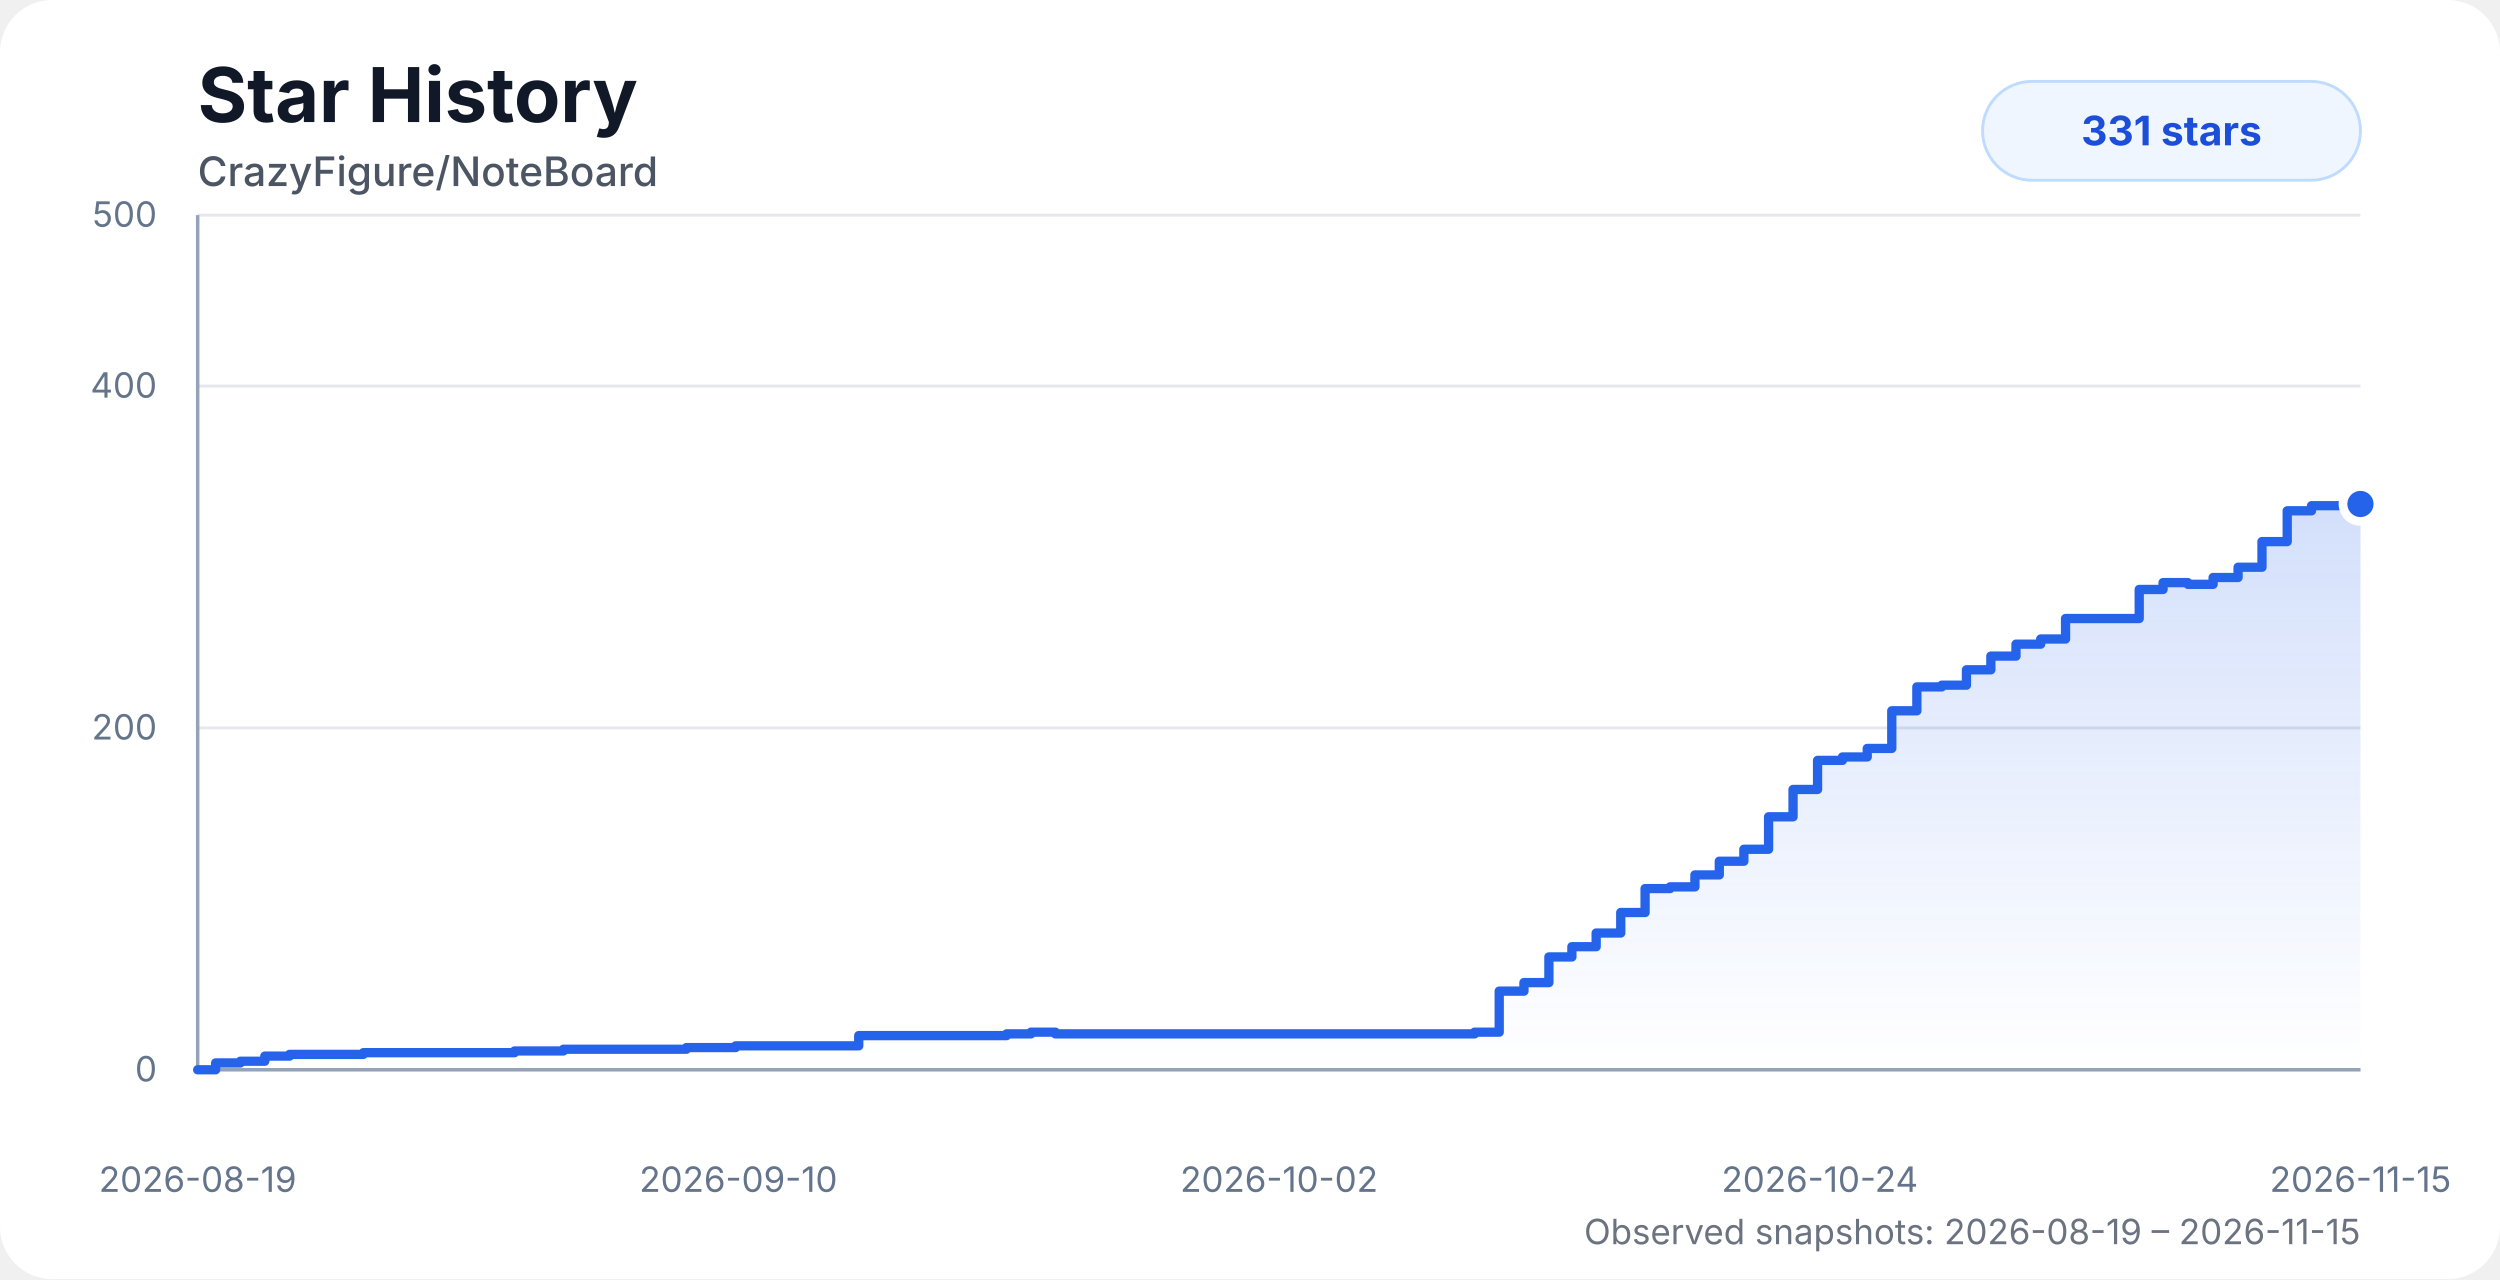
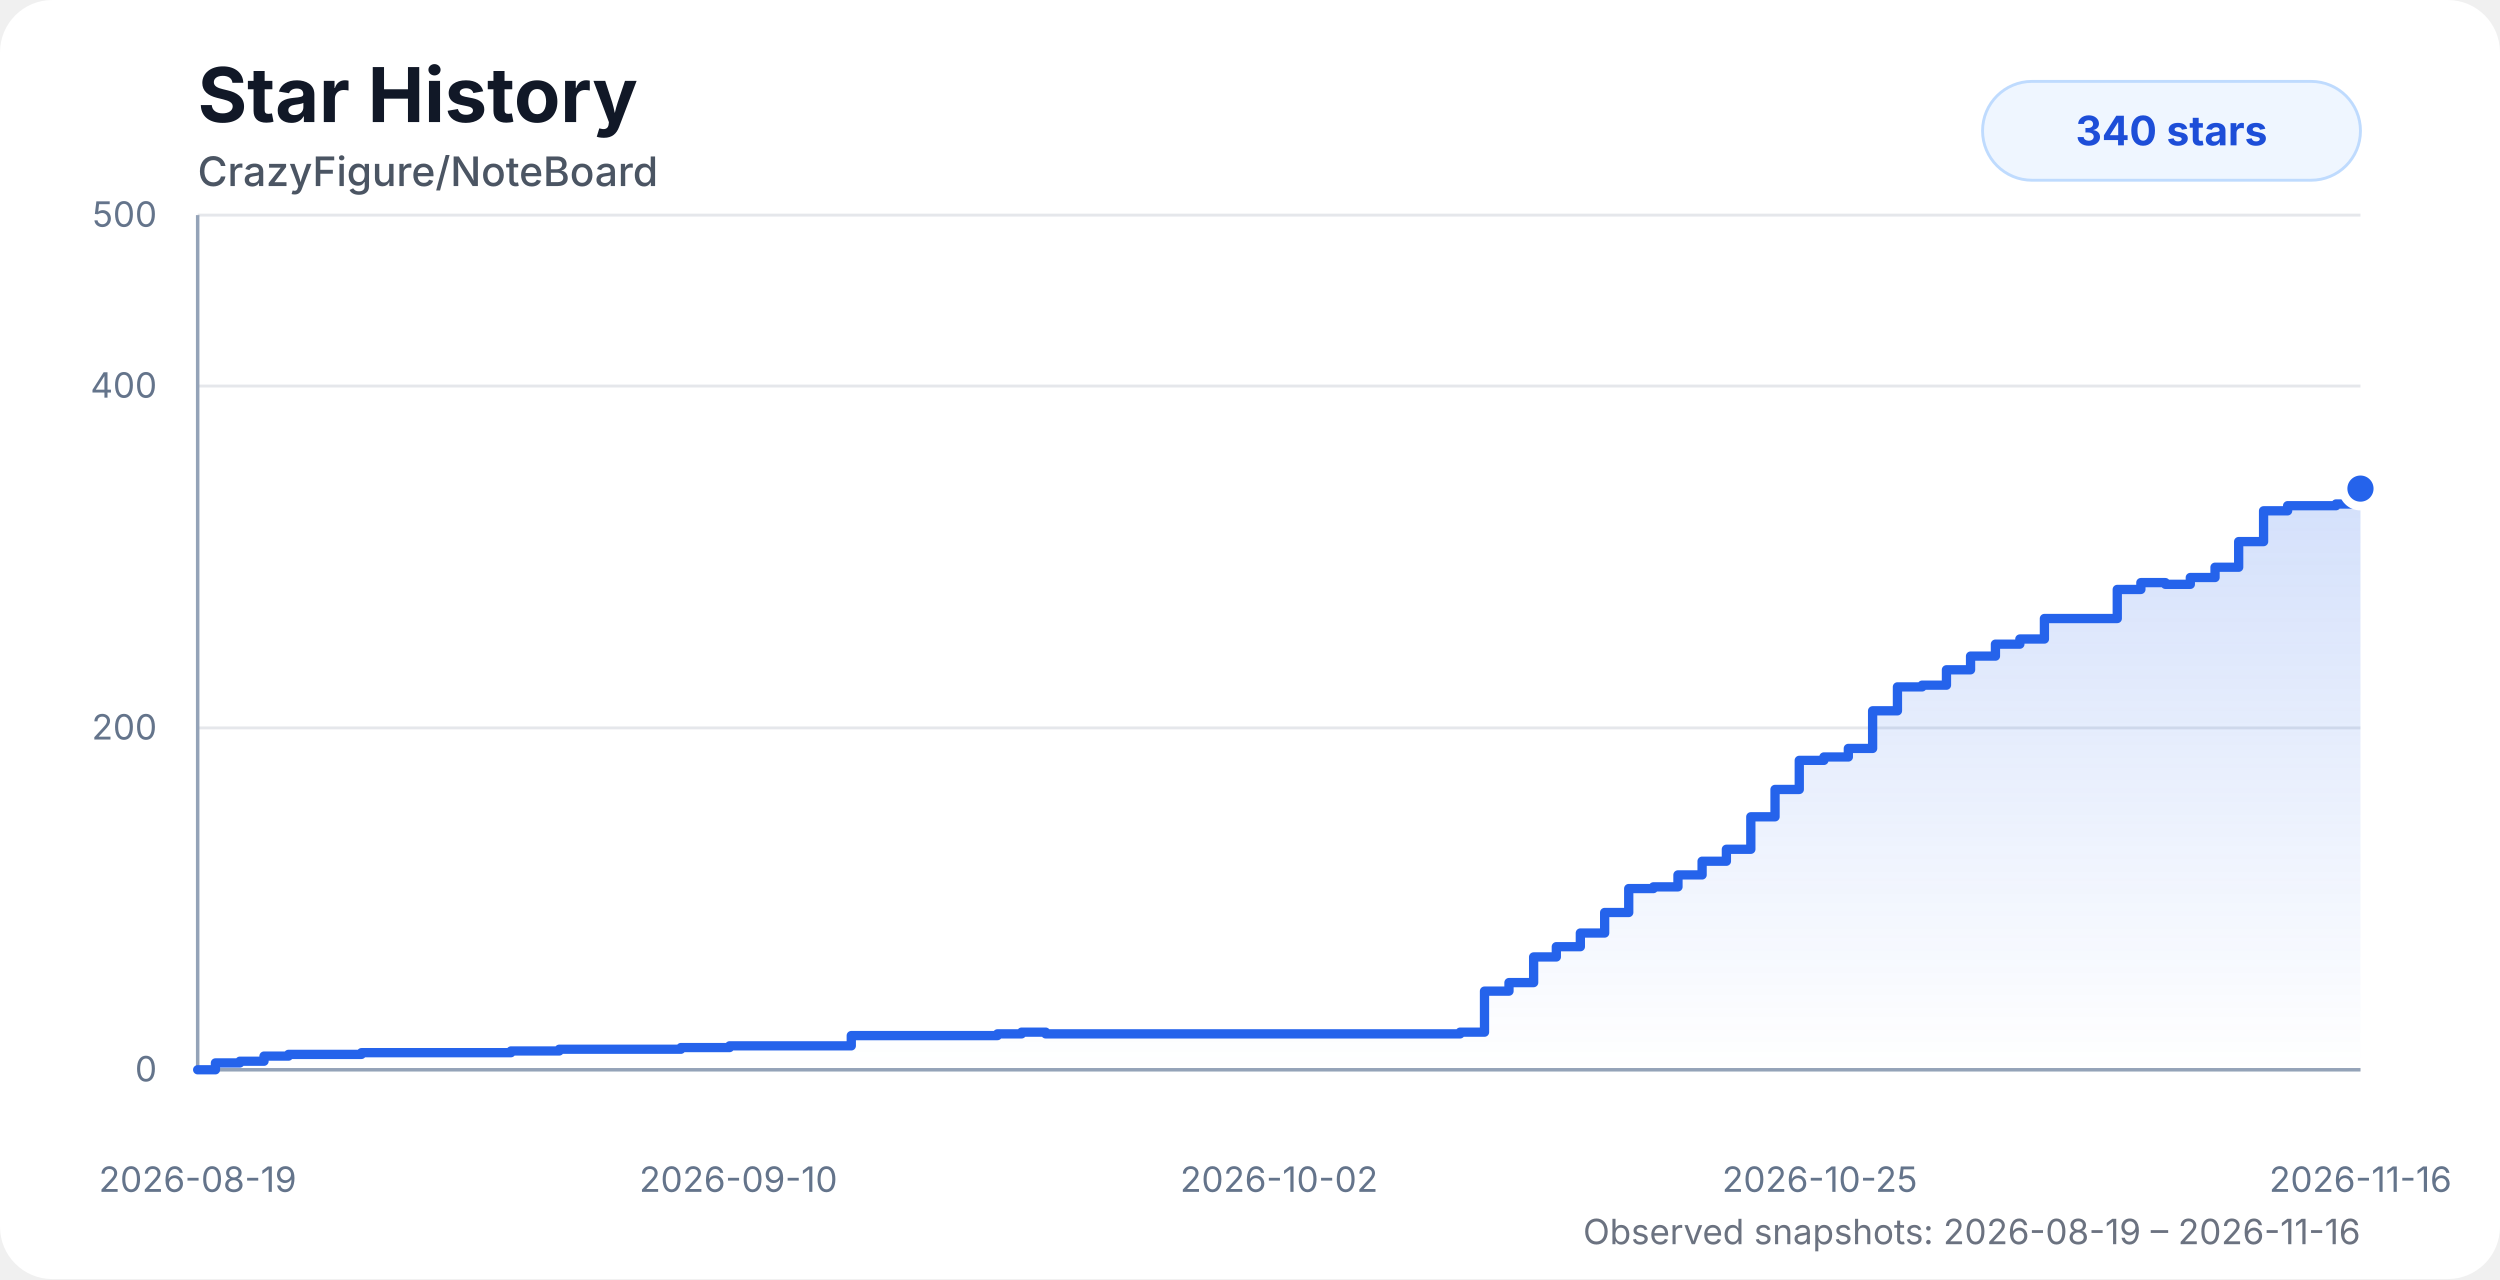
<svg xmlns="http://www.w3.org/2000/svg" width="860" height="440" viewBox="0 0 860 440" role="img" aria-labelledby="title desc">
  <style>
    .chart-bg { fill: #ffffff; }
    .title { fill: #111827; font: 700 26px system-ui, -apple-system, BlinkMacSystemFont, "Segoe UI", sans-serif; }
    .subtitle { fill: #4b5563; font: 500 14px system-ui, -apple-system, BlinkMacSystemFont, "Segoe UI", sans-serif; }
    .axis-label { fill: #64748b; font: 12px system-ui, -apple-system, BlinkMacSystemFont, "Segoe UI", sans-serif; }
    .grid { stroke: #e5e7eb; stroke-width: 1; }
    .axis { stroke: #94a3b8; stroke-width: 1.2; }
    .area { fill: url(#starGradient); opacity: 0.28; }
    .line { fill: none; stroke: #2563eb; stroke-width: 3.2; stroke-linecap: round; stroke-linejoin: round; }
    .dot { fill: #2563eb; stroke: #ffffff; stroke-width: 3; }
    .badge { fill: #eff6ff; stroke: #bfdbfe; }
    .badge-text { fill: #1d4ed8; font: 700 14px system-ui, -apple-system, BlinkMacSystemFont, "Segoe UI", sans-serif; }
    .status { fill: #6b7280; font: 12px system-ui, -apple-system, BlinkMacSystemFont, "Segoe UI", sans-serif; }
    @media (prefers-color-scheme: dark) {
      .chart-bg { fill: #0d1117; }
      .title { fill: #f8fafc; }
      .subtitle { fill: #cbd5e1; }
      .axis-label { fill: #94a3b8; }
      .grid { stroke: #1f2937; }
      .axis { stroke: #475569; }
      .dot { stroke: #0d1117; }
      .badge { fill: #172554; stroke: #1d4ed8; }
      .badge-text { fill: #bfdbfe; }
      .status { fill: #94a3b8; }
    }
  </style>
  <defs>
    <linearGradient id="starGradient" x1="0" x2="0" y1="0" y2="1">
      <stop offset="0%" stop-color="#2563eb" stop-opacity="0.72" />
      <stop offset="100%" stop-color="#2563eb" stop-opacity="0" />
    </linearGradient>
  </defs>
  <rect class="chart-bg" width="860" height="440" rx="18" />
  <text class="title" x="68" y="42">Star History</text>
  <text class="subtitle" x="68" y="64">CrazyFigure/NoteBoard</text>
  <g>
    <line class="grid" x1="68" y1="368" x2="812" y2="368" />
    <line class="grid" x1="68" y1="250.4" x2="812" y2="250.4" />
    <line class="grid" x1="68" y1="132.8" x2="812" y2="132.8" />
    <line class="grid" x1="68" y1="74" x2="812" y2="74" />
    <line class="axis" x1="68" y1="74" x2="68" y2="368" />
    <line class="axis" x1="68" y1="368" x2="812" y2="368" />
    <text class="axis-label" x="54" y="372" text-anchor="end">0</text>
    <text class="axis-label" x="54" y="254.4" text-anchor="end">200</text>
    <text class="axis-label" x="54" y="136.8" text-anchor="end">400</text>
    <text class="axis-label" x="54" y="78" text-anchor="end">500</text>
    <text class="axis-label" x="68" y="410" text-anchor="middle">2026-08-19</text>
    <text class="axis-label" x="254" y="410" text-anchor="middle">2026-09-10</text>
    <text class="axis-label" x="440" y="410" text-anchor="middle">2026-10-02</text>
-     <text class="axis-label" x="626" y="410" text-anchor="middle">2026-10-24</text>
-     <text class="axis-label" x="812" y="410" text-anchor="middle">2026-11-15</text>
+     <text class="axis-label" x="626" y="410" text-anchor="middle">2026-10-25</text>
+     <text class="axis-label" x="812" y="410" text-anchor="middle">2026-11-16</text>
  </g>
-   <path class="area" d="M 68 368 H 68 V 368 H 74.18 V 365.65 H 82.68 V 365.06 H 91.09 V 363.3 H 99.6 V 362.71 H 108.06 V 362.71 H 116.48 V 362.71 H 124.99 V 362.12 H 136.46 V 362.12 H 145.53 V 362.12 H 152.21 V 362.12 H 160.28 V 362.12 H 168.84 V 362.12 H 177.01 V 361.53 H 185.35 V 361.53 H 193.8 V 360.94 H 202.3 V 360.94 H 210.7 V 360.94 H 219.23 V 360.94 H 227.73 V 360.94 H 236.13 V 360.36 H 244.62 V 360.36 H 253.07 V 359.77 H 261.54 V 359.77 H 269.93 V 359.77 H 278.53 V 359.77 H 287.04 V 359.77 H 295.41 V 356.24 H 303.85 V 356.24 H 312.33 V 356.24 H 320.73 V 356.24 H 329.18 V 356.24 H 337.78 V 356.24 H 346.28 V 355.65 H 354.67 V 355.06 H 363.04 V 355.65 H 371.55 V 355.65 H 379.99 V 355.65 H 388.45 V 355.65 H 397.07 V 355.65 H 405.67 V 355.65 H 414.12 V 355.65 H 422.52 V 355.65 H 431.12 V 355.65 H 439.51 V 355.65 H 447.82 V 355.65 H 456.41 V 355.65 H 464.93 V 355.65 H 473.55 V 355.65 H 481.89 V 355.65 H 490.43 V 355.65 H 498.87 V 355.65 H 507.26 V 355.06 H 515.73 V 340.95 H 524.24 V 338.01 H 532.82 V 329.19 H 540.73 V 325.66 H 549.08 V 320.96 H 557.54 V 313.9 H 565.91 V 305.67 H 574.5 V 305.08 H 583.05 V 300.97 H 591.44 V 296.26 H 599.89 V 292.15 H 608.39 V 280.98 H 616.81 V 271.57 H 625.24 V 261.57 H 633.81 V 260.4 H 642.33 V 257.46 H 650.77 V 244.52 H 659.4 V 236.29 H 667.98 V 235.7 H 676.46 V 230.41 H 684.85 V 225.7 H 693.5 V 221.59 H 702 V 219.82 H 710.55 V 212.77 H 718.85 V 212.77 H 735.89 V 202.77 H 744.1 V 200.42 H 752.63 V 201.01 H 761.31 V 198.66 H 769.9 V 195.13 H 778.12 V 186.31 H 786.8 V 175.72 H 795.16 V 173.96 H 803.45 V 173.96 H 812 V 173.37 L 812 368 L 68 368 Z" />
-   <path class="line" d="M 68 368 H 68 V 368 H 74.18 V 365.65 H 82.68 V 365.06 H 91.09 V 363.3 H 99.6 V 362.71 H 108.06 V 362.71 H 116.48 V 362.71 H 124.99 V 362.12 H 136.46 V 362.12 H 145.53 V 362.12 H 152.21 V 362.12 H 160.28 V 362.12 H 168.84 V 362.12 H 177.01 V 361.53 H 185.35 V 361.53 H 193.8 V 360.94 H 202.3 V 360.94 H 210.7 V 360.94 H 219.23 V 360.94 H 227.73 V 360.94 H 236.13 V 360.36 H 244.62 V 360.36 H 253.07 V 359.77 H 261.54 V 359.77 H 269.93 V 359.77 H 278.53 V 359.77 H 287.04 V 359.77 H 295.41 V 356.24 H 303.85 V 356.24 H 312.33 V 356.24 H 320.73 V 356.24 H 329.18 V 356.24 H 337.78 V 356.24 H 346.28 V 355.65 H 354.67 V 355.06 H 363.04 V 355.65 H 371.55 V 355.65 H 379.99 V 355.65 H 388.45 V 355.65 H 397.07 V 355.65 H 405.67 V 355.65 H 414.12 V 355.65 H 422.52 V 355.65 H 431.12 V 355.65 H 439.51 V 355.65 H 447.82 V 355.65 H 456.41 V 355.65 H 464.93 V 355.65 H 473.55 V 355.65 H 481.89 V 355.65 H 490.43 V 355.65 H 498.87 V 355.65 H 507.26 V 355.06 H 515.73 V 340.95 H 524.24 V 338.01 H 532.82 V 329.19 H 540.73 V 325.66 H 549.08 V 320.96 H 557.54 V 313.9 H 565.91 V 305.67 H 574.5 V 305.08 H 583.05 V 300.97 H 591.44 V 296.26 H 599.89 V 292.15 H 608.39 V 280.98 H 616.81 V 271.57 H 625.24 V 261.57 H 633.81 V 260.4 H 642.33 V 257.46 H 650.77 V 244.52 H 659.4 V 236.29 H 667.98 V 235.7 H 676.46 V 230.41 H 684.85 V 225.7 H 693.5 V 221.59 H 702 V 219.82 H 710.55 V 212.77 H 718.85 V 212.77 H 735.89 V 202.77 H 744.1 V 200.42 H 752.63 V 201.01 H 761.31 V 198.66 H 769.9 V 195.13 H 778.12 V 186.31 H 786.8 V 175.72 H 795.16 V 173.96 H 803.45 V 173.96 H 812 V 173.37" />
-   <circle class="dot" cx="812" cy="173.37" r="6" />
+   <path class="area" d="M 68 368 H 68 V 368 H 74.11 V 365.65 H 82.51 V 365.06 H 90.82 V 363.3 H 99.24 V 362.71 H 107.61 V 362.71 H 115.93 V 362.71 H 124.34 V 362.12 H 135.69 V 362.12 H 144.65 V 362.12 H 151.26 V 362.12 H 159.24 V 362.12 H 167.7 V 362.12 H 175.78 V 361.53 H 184.02 V 361.53 H 192.38 V 360.94 H 200.78 V 360.94 H 209.09 V 360.94 H 217.52 V 360.94 H 225.93 V 360.94 H 234.23 V 360.36 H 242.62 V 360.36 H 250.98 V 359.77 H 259.36 V 359.77 H 267.65 V 359.77 H 276.15 V 359.77 H 284.56 V 359.77 H 292.84 V 356.24 H 301.19 V 356.24 H 309.56 V 356.24 H 317.87 V 356.24 H 326.23 V 356.24 H 334.73 V 356.24 H 343.13 V 355.65 H 351.43 V 355.06 H 359.71 V 355.65 H 368.12 V 355.65 H 376.47 V 355.65 H 384.83 V 355.65 H 393.35 V 355.65 H 401.86 V 355.65 H 410.21 V 355.65 H 418.51 V 355.65 H 427.01 V 355.65 H 435.31 V 355.65 H 443.52 V 355.65 H 452.02 V 355.65 H 460.45 V 355.65 H 468.96 V 355.65 H 477.21 V 355.65 H 485.66 V 355.65 H 494 V 355.65 H 502.29 V 355.06 H 510.67 V 340.95 H 519.09 V 338.01 H 527.57 V 329.19 H 535.38 V 325.66 H 543.64 V 320.96 H 552 V 313.9 H 560.28 V 305.67 H 568.77 V 305.08 H 577.22 V 300.97 H 585.52 V 296.26 H 593.88 V 292.15 H 602.28 V 280.98 H 610.61 V 271.57 H 618.95 V 261.57 H 627.42 V 260.4 H 635.83 V 257.46 H 644.18 V 244.52 H 652.72 V 236.29 H 661.2 V 235.7 H 669.58 V 230.41 H 677.87 V 225.7 H 686.43 V 221.59 H 694.83 V 219.82 H 703.28 V 212.77 H 711.49 V 212.77 H 728.34 V 202.77 H 736.46 V 200.42 H 744.89 V 201.01 H 753.47 V 198.66 H 761.97 V 195.13 H 770.1 V 186.31 H 778.67 V 175.72 H 786.94 V 173.96 H 795.13 V 173.96 H 803.59 V 173.37 H 812 V 168.08 L 812 368 L 68 368 Z" />
+   <path class="line" d="M 68 368 H 68 V 368 H 74.11 V 365.65 H 82.51 V 365.06 H 90.82 V 363.3 H 99.24 V 362.71 H 107.61 V 362.71 H 115.93 V 362.71 H 124.34 V 362.12 H 135.69 V 362.12 H 144.65 V 362.12 H 151.26 V 362.12 H 159.24 V 362.12 H 167.7 V 362.12 H 175.78 V 361.53 H 184.02 V 361.53 H 192.38 V 360.94 H 200.78 V 360.94 H 209.09 V 360.94 H 217.52 V 360.94 H 225.93 V 360.94 H 234.23 V 360.36 H 242.62 V 360.36 H 250.98 V 359.77 H 259.36 V 359.77 H 267.65 V 359.77 H 276.15 V 359.77 H 284.56 V 359.77 H 292.84 V 356.24 H 301.19 V 356.24 H 309.56 V 356.24 H 317.87 V 356.24 H 326.23 V 356.24 H 334.73 V 356.24 H 343.13 V 355.65 H 351.43 V 355.06 H 359.71 V 355.65 H 368.12 V 355.65 H 376.47 V 355.65 H 384.83 V 355.65 H 393.35 V 355.65 H 401.86 V 355.65 H 410.21 V 355.65 H 418.51 V 355.65 H 427.01 V 355.65 H 435.31 V 355.65 H 443.52 V 355.65 H 452.02 V 355.65 H 460.45 V 355.65 H 468.96 V 355.65 H 477.21 V 355.65 H 485.66 V 355.65 H 494 V 355.65 H 502.29 V 355.06 H 510.67 V 340.95 H 519.09 V 338.01 H 527.57 V 329.19 H 535.38 V 325.66 H 543.64 V 320.96 H 552 V 313.9 H 560.28 V 305.67 H 568.77 V 305.08 H 577.22 V 300.97 H 585.52 V 296.26 H 593.88 V 292.15 H 602.28 V 280.98 H 610.61 V 271.57 H 618.95 V 261.57 H 627.42 V 260.4 H 635.83 V 257.46 H 644.18 V 244.52 H 652.72 V 236.29 H 661.2 V 235.7 H 669.58 V 230.41 H 677.87 V 225.7 H 686.43 V 221.59 H 694.83 V 219.82 H 703.28 V 212.77 H 711.49 V 212.77 H 728.34 V 202.77 H 736.46 V 200.42 H 744.89 V 201.01 H 753.47 V 198.66 H 761.97 V 195.13 H 770.1 V 186.31 H 778.67 V 175.72 H 786.94 V 173.96 H 795.13 V 173.96 H 803.59 V 173.37 H 812 V 168.08" />
+   <circle class="dot" cx="812" cy="168.08" r="6" />
  <rect class="badge" x="682" y="28" width="130" height="34" rx="17" />
-   <text class="badge-text" x="747" y="50" text-anchor="middle">331 stars</text>
-   <text class="status" x="812" y="428" text-anchor="end">Observed snapshots: 2026-08-19 – 2026-11-15</text>
+   <text class="badge-text" x="747" y="50" text-anchor="middle">340 stars</text>
+   <text class="status" x="812" y="428" text-anchor="end">Observed snapshots: 2026-08-19 – 2026-11-16</text>
</svg>
